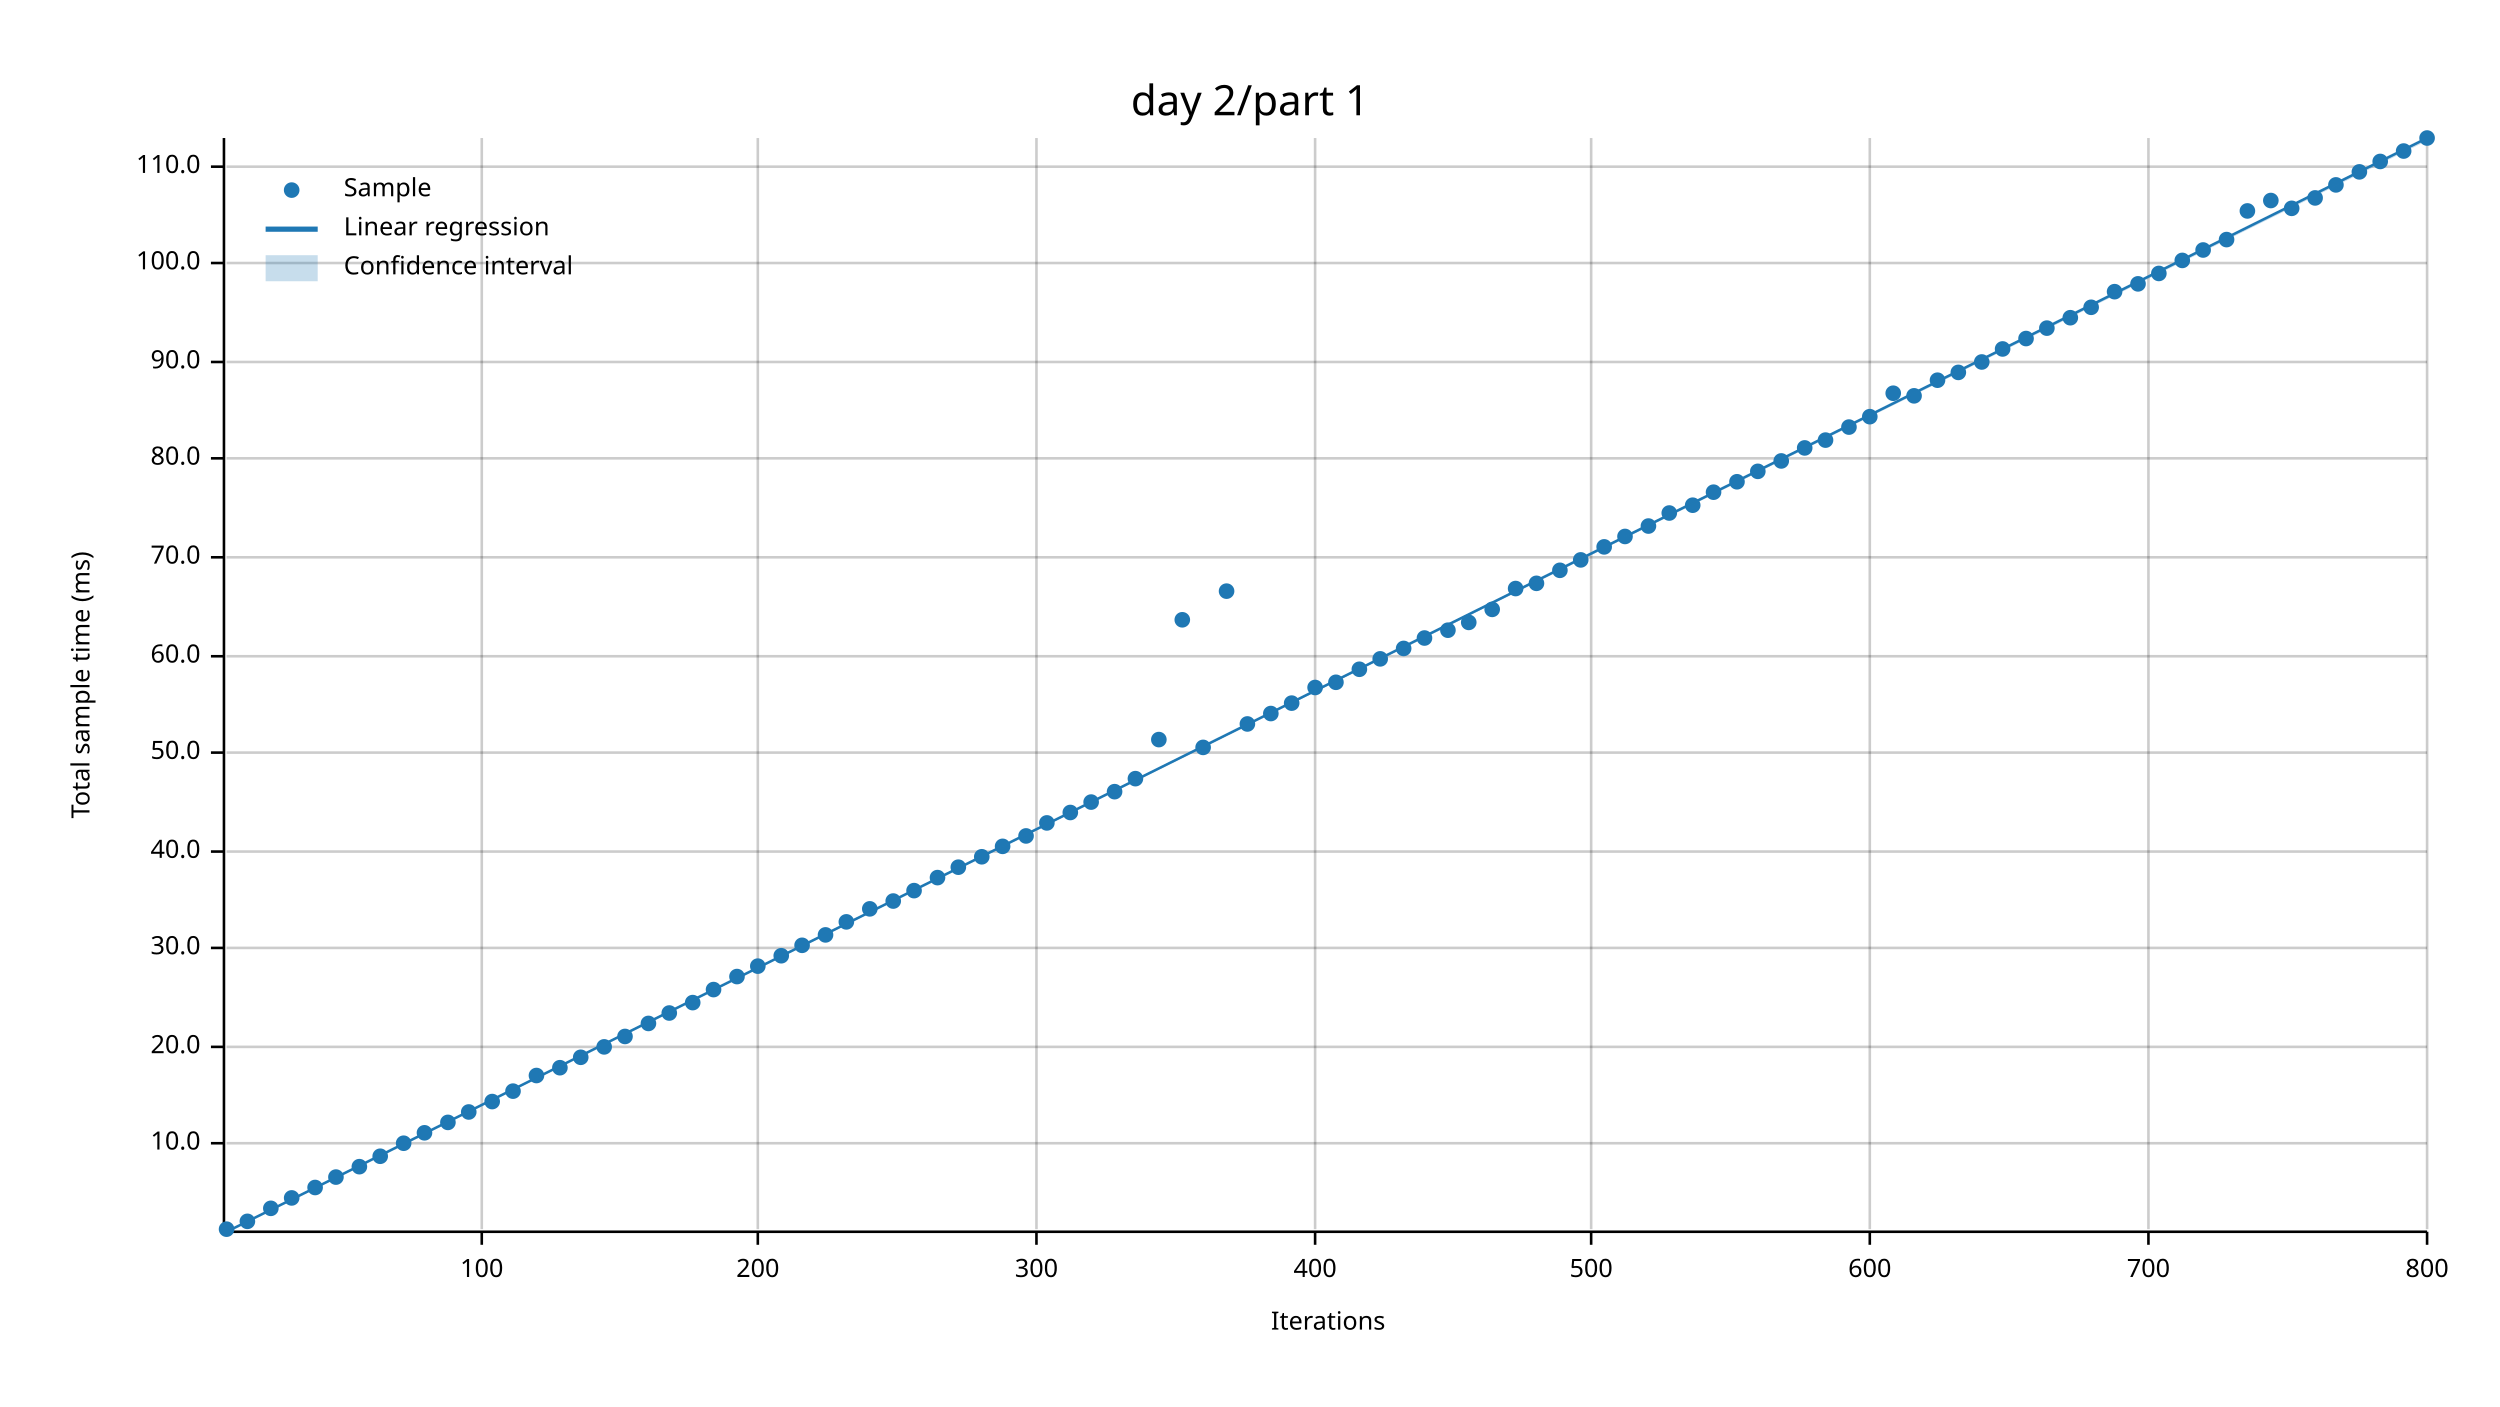
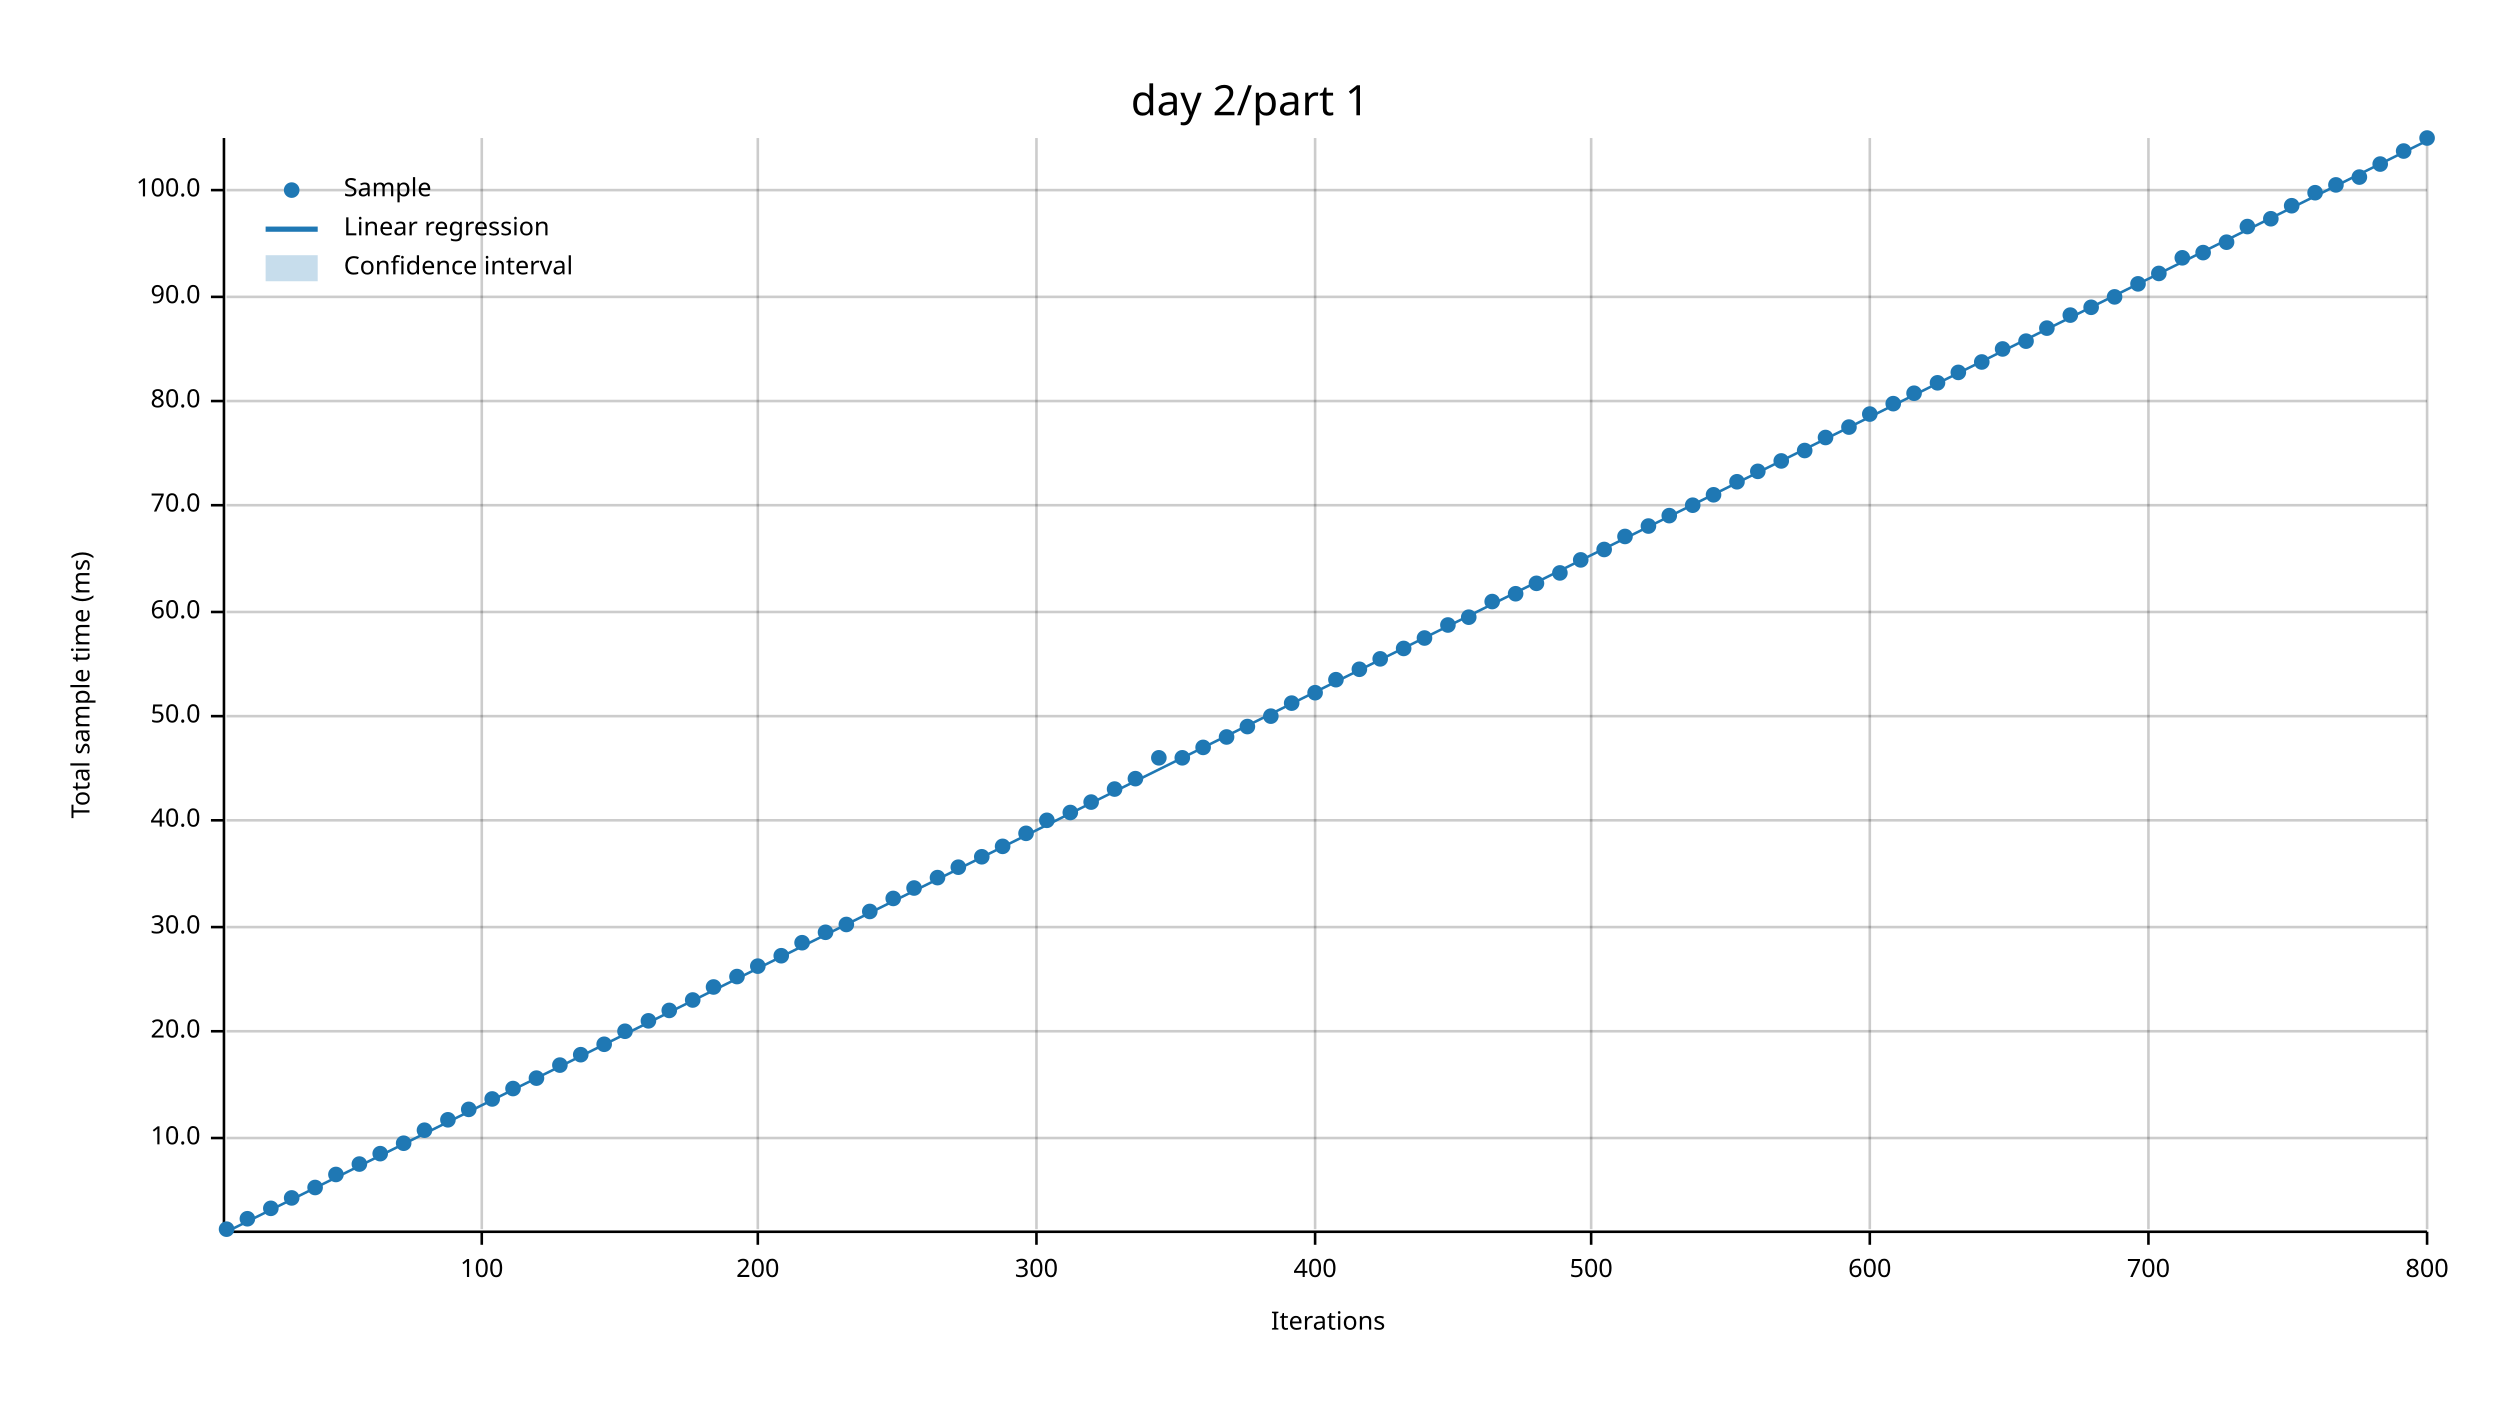
<svg xmlns="http://www.w3.org/2000/svg" width="960" height="540" viewBox="0 0 960 540">
  <text x="480" y="32" dy="0.76em" text-anchor="middle" font-family="sans-serif" font-size="16.129" opacity="1" fill="#000000">
day 2/part 1
</text>
  <text x="27" y="263" dy="0.76em" text-anchor="middle" font-family="sans-serif" font-size="9.677" opacity="1" fill="#000000" transform="rotate(270, 27, 263)">
Total sample time (ms)
</text>
  <text x="510" y="513" dy="-0.5ex" text-anchor="middle" font-family="sans-serif" font-size="9.677" opacity="1" fill="#000000">
Iterations
</text>
  <line opacity="0.2" stroke="#000000" stroke-width="1" x1="185" y1="472" x2="185" y2="53" />
  <line opacity="0.2" stroke="#000000" stroke-width="1" x1="291" y1="472" x2="291" y2="53" />
  <line opacity="0.2" stroke="#000000" stroke-width="1" x1="398" y1="472" x2="398" y2="53" />
  <line opacity="0.2" stroke="#000000" stroke-width="1" x1="505" y1="472" x2="505" y2="53" />
  <line opacity="0.2" stroke="#000000" stroke-width="1" x1="611" y1="472" x2="611" y2="53" />
  <line opacity="0.2" stroke="#000000" stroke-width="1" x1="718" y1="472" x2="718" y2="53" />
  <line opacity="0.2" stroke="#000000" stroke-width="1" x1="825" y1="472" x2="825" y2="53" />
  <line opacity="0.2" stroke="#000000" stroke-width="1" x1="932" y1="472" x2="932" y2="53" />
-   <line opacity="0.2" stroke="#000000" stroke-width="1" x1="87" y1="439" x2="932" y2="439" />
-   <line opacity="0.2" stroke="#000000" stroke-width="1" x1="87" y1="402" x2="932" y2="402" />
-   <line opacity="0.2" stroke="#000000" stroke-width="1" x1="87" y1="364" x2="932" y2="364" />
-   <line opacity="0.2" stroke="#000000" stroke-width="1" x1="87" y1="327" x2="932" y2="327" />
-   <line opacity="0.2" stroke="#000000" stroke-width="1" x1="87" y1="289" x2="932" y2="289" />
-   <line opacity="0.2" stroke="#000000" stroke-width="1" x1="87" y1="252" x2="932" y2="252" />
-   <line opacity="0.2" stroke="#000000" stroke-width="1" x1="87" y1="214" x2="932" y2="214" />
-   <line opacity="0.2" stroke="#000000" stroke-width="1" x1="87" y1="176" x2="932" y2="176" />
-   <line opacity="0.2" stroke="#000000" stroke-width="1" x1="87" y1="139" x2="932" y2="139" />
-   <line opacity="0.2" stroke="#000000" stroke-width="1" x1="87" y1="101" x2="932" y2="101" />
-   <line opacity="0.2" stroke="#000000" stroke-width="1" x1="87" y1="64" x2="932" y2="64" />
+   <line opacity="0.2" stroke="#000000" stroke-width="1" x1="87" y1="437" x2="932" y2="437" />
+   <line opacity="0.2" stroke="#000000" stroke-width="1" x1="87" y1="396" x2="932" y2="396" />
+   <line opacity="0.2" stroke="#000000" stroke-width="1" x1="87" y1="356" x2="932" y2="356" />
+   <line opacity="0.2" stroke="#000000" stroke-width="1" x1="87" y1="315" x2="932" y2="315" />
+   <line opacity="0.2" stroke="#000000" stroke-width="1" x1="87" y1="275" x2="932" y2="275" />
+   <line opacity="0.2" stroke="#000000" stroke-width="1" x1="87" y1="235" x2="932" y2="235" />
+   <line opacity="0.2" stroke="#000000" stroke-width="1" x1="87" y1="194" x2="932" y2="194" />
+   <line opacity="0.2" stroke="#000000" stroke-width="1" x1="87" y1="154" x2="932" y2="154" />
+   <line opacity="0.2" stroke="#000000" stroke-width="1" x1="87" y1="114" x2="932" y2="114" />
+   <line opacity="0.2" stroke="#000000" stroke-width="1" x1="87" y1="73" x2="932" y2="73" />
  <polyline fill="none" opacity="1" stroke="#000000" stroke-width="1" points="86,53 86,472 " />
-   <text x="77" y="439" dy="0.5ex" text-anchor="end" font-family="sans-serif" font-size="9.677" opacity="1" fill="#000000">
+   <text x="77" y="437" dy="0.5ex" text-anchor="end" font-family="sans-serif" font-size="9.677" opacity="1" fill="#000000">
10.0
</text>
-   <polyline fill="none" opacity="1" stroke="#000000" stroke-width="1" points="81,439 86,439 " />
-   <text x="77" y="402" dy="0.5ex" text-anchor="end" font-family="sans-serif" font-size="9.677" opacity="1" fill="#000000">
+   <polyline fill="none" opacity="1" stroke="#000000" stroke-width="1" points="81,437 86,437 " />
+   <text x="77" y="396" dy="0.5ex" text-anchor="end" font-family="sans-serif" font-size="9.677" opacity="1" fill="#000000">
20.0
</text>
-   <polyline fill="none" opacity="1" stroke="#000000" stroke-width="1" points="81,402 86,402 " />
-   <text x="77" y="364" dy="0.5ex" text-anchor="end" font-family="sans-serif" font-size="9.677" opacity="1" fill="#000000">
+   <polyline fill="none" opacity="1" stroke="#000000" stroke-width="1" points="81,396 86,396 " />
+   <text x="77" y="356" dy="0.5ex" text-anchor="end" font-family="sans-serif" font-size="9.677" opacity="1" fill="#000000">
30.0
</text>
-   <polyline fill="none" opacity="1" stroke="#000000" stroke-width="1" points="81,364 86,364 " />
-   <text x="77" y="327" dy="0.5ex" text-anchor="end" font-family="sans-serif" font-size="9.677" opacity="1" fill="#000000">
+   <polyline fill="none" opacity="1" stroke="#000000" stroke-width="1" points="81,356 86,356 " />
+   <text x="77" y="315" dy="0.5ex" text-anchor="end" font-family="sans-serif" font-size="9.677" opacity="1" fill="#000000">
40.0
</text>
-   <polyline fill="none" opacity="1" stroke="#000000" stroke-width="1" points="81,327 86,327 " />
-   <text x="77" y="289" dy="0.5ex" text-anchor="end" font-family="sans-serif" font-size="9.677" opacity="1" fill="#000000">
+   <polyline fill="none" opacity="1" stroke="#000000" stroke-width="1" points="81,315 86,315 " />
+   <text x="77" y="275" dy="0.5ex" text-anchor="end" font-family="sans-serif" font-size="9.677" opacity="1" fill="#000000">
50.0
</text>
-   <polyline fill="none" opacity="1" stroke="#000000" stroke-width="1" points="81,289 86,289 " />
-   <text x="77" y="252" dy="0.5ex" text-anchor="end" font-family="sans-serif" font-size="9.677" opacity="1" fill="#000000">
+   <polyline fill="none" opacity="1" stroke="#000000" stroke-width="1" points="81,275 86,275 " />
+   <text x="77" y="235" dy="0.5ex" text-anchor="end" font-family="sans-serif" font-size="9.677" opacity="1" fill="#000000">
60.0
</text>
-   <polyline fill="none" opacity="1" stroke="#000000" stroke-width="1" points="81,252 86,252 " />
-   <text x="77" y="214" dy="0.5ex" text-anchor="end" font-family="sans-serif" font-size="9.677" opacity="1" fill="#000000">
+   <polyline fill="none" opacity="1" stroke="#000000" stroke-width="1" points="81,235 86,235 " />
+   <text x="77" y="194" dy="0.5ex" text-anchor="end" font-family="sans-serif" font-size="9.677" opacity="1" fill="#000000">
70.0
</text>
-   <polyline fill="none" opacity="1" stroke="#000000" stroke-width="1" points="81,214 86,214 " />
-   <text x="77" y="176" dy="0.5ex" text-anchor="end" font-family="sans-serif" font-size="9.677" opacity="1" fill="#000000">
+   <polyline fill="none" opacity="1" stroke="#000000" stroke-width="1" points="81,194 86,194 " />
+   <text x="77" y="154" dy="0.5ex" text-anchor="end" font-family="sans-serif" font-size="9.677" opacity="1" fill="#000000">
80.0
</text>
-   <polyline fill="none" opacity="1" stroke="#000000" stroke-width="1" points="81,176 86,176 " />
-   <text x="77" y="139" dy="0.5ex" text-anchor="end" font-family="sans-serif" font-size="9.677" opacity="1" fill="#000000">
+   <polyline fill="none" opacity="1" stroke="#000000" stroke-width="1" points="81,154 86,154 " />
+   <text x="77" y="114" dy="0.5ex" text-anchor="end" font-family="sans-serif" font-size="9.677" opacity="1" fill="#000000">
90.0
</text>
-   <polyline fill="none" opacity="1" stroke="#000000" stroke-width="1" points="81,139 86,139 " />
-   <text x="77" y="101" dy="0.5ex" text-anchor="end" font-family="sans-serif" font-size="9.677" opacity="1" fill="#000000">
+   <polyline fill="none" opacity="1" stroke="#000000" stroke-width="1" points="81,114 86,114 " />
+   <text x="77" y="73" dy="0.5ex" text-anchor="end" font-family="sans-serif" font-size="9.677" opacity="1" fill="#000000">
100.0
</text>
-   <polyline fill="none" opacity="1" stroke="#000000" stroke-width="1" points="81,101 86,101 " />
-   <text x="77" y="64" dy="0.5ex" text-anchor="end" font-family="sans-serif" font-size="9.677" opacity="1" fill="#000000">
- 110.0
- </text>
-   <polyline fill="none" opacity="1" stroke="#000000" stroke-width="1" points="81,64 86,64 " />
+   <polyline fill="none" opacity="1" stroke="#000000" stroke-width="1" points="81,73 86,73 " />
  <polyline fill="none" opacity="1" stroke="#000000" stroke-width="1" points="87,473 932,473 " />
  <text x="185" y="483" dy="0.76em" text-anchor="middle" font-family="sans-serif" font-size="9.677" opacity="1" fill="#000000">
100
</text>
  <polyline fill="none" opacity="1" stroke="#000000" stroke-width="1" points="185,473 185,478 " />
  <text x="291" y="483" dy="0.76em" text-anchor="middle" font-family="sans-serif" font-size="9.677" opacity="1" fill="#000000">
200
</text>
  <polyline fill="none" opacity="1" stroke="#000000" stroke-width="1" points="291,473 291,478 " />
  <text x="398" y="483" dy="0.76em" text-anchor="middle" font-family="sans-serif" font-size="9.677" opacity="1" fill="#000000">
300
</text>
  <polyline fill="none" opacity="1" stroke="#000000" stroke-width="1" points="398,473 398,478 " />
  <text x="505" y="483" dy="0.76em" text-anchor="middle" font-family="sans-serif" font-size="9.677" opacity="1" fill="#000000">
400
</text>
  <polyline fill="none" opacity="1" stroke="#000000" stroke-width="1" points="505,473 505,478 " />
  <text x="611" y="483" dy="0.76em" text-anchor="middle" font-family="sans-serif" font-size="9.677" opacity="1" fill="#000000">
500
</text>
  <polyline fill="none" opacity="1" stroke="#000000" stroke-width="1" points="611,473 611,478 " />
  <text x="718" y="483" dy="0.76em" text-anchor="middle" font-family="sans-serif" font-size="9.677" opacity="1" fill="#000000">
600
</text>
  <polyline fill="none" opacity="1" stroke="#000000" stroke-width="1" points="718,473 718,478 " />
  <text x="825" y="483" dy="0.76em" text-anchor="middle" font-family="sans-serif" font-size="9.677" opacity="1" fill="#000000">
700
</text>
  <polyline fill="none" opacity="1" stroke="#000000" stroke-width="1" points="825,473 825,478 " />
  <text x="932" y="483" dy="0.76em" text-anchor="middle" font-family="sans-serif" font-size="9.677" opacity="1" fill="#000000">
800
</text>
  <polyline fill="none" opacity="1" stroke="#000000" stroke-width="1" points="932,473 932,478 " />
  <circle cx="87" cy="472" r="3" opacity="1" fill="#1F78B4" stroke="none" stroke-width="1" />
-   <circle cx="95" cy="469" r="3" opacity="1" fill="#1F78B4" stroke="none" stroke-width="1" />
+   <circle cx="95" cy="468" r="3" opacity="1" fill="#1F78B4" stroke="none" stroke-width="1" />
  <circle cx="104" cy="464" r="3" opacity="1" fill="#1F78B4" stroke="none" stroke-width="1" />
  <circle cx="112" cy="460" r="3" opacity="1" fill="#1F78B4" stroke="none" stroke-width="1" />
  <circle cx="121" cy="456" r="3" opacity="1" fill="#1F78B4" stroke="none" stroke-width="1" />
-   <circle cx="129" cy="452" r="3" opacity="1" fill="#1F78B4" stroke="none" stroke-width="1" />
-   <circle cx="138" cy="448" r="3" opacity="1" fill="#1F78B4" stroke="none" stroke-width="1" />
-   <circle cx="146" cy="444" r="3" opacity="1" fill="#1F78B4" stroke="none" stroke-width="1" />
+   <circle cx="129" cy="451" r="3" opacity="1" fill="#1F78B4" stroke="none" stroke-width="1" />
+   <circle cx="138" cy="447" r="3" opacity="1" fill="#1F78B4" stroke="none" stroke-width="1" />
+   <circle cx="146" cy="443" r="3" opacity="1" fill="#1F78B4" stroke="none" stroke-width="1" />
  <circle cx="155" cy="439" r="3" opacity="1" fill="#1F78B4" stroke="none" stroke-width="1" />
-   <circle cx="163" cy="435" r="3" opacity="1" fill="#1F78B4" stroke="none" stroke-width="1" />
-   <circle cx="172" cy="431" r="3" opacity="1" fill="#1F78B4" stroke="none" stroke-width="1" />
-   <circle cx="180" cy="427" r="3" opacity="1" fill="#1F78B4" stroke="none" stroke-width="1" />
-   <circle cx="189" cy="423" r="3" opacity="1" fill="#1F78B4" stroke="none" stroke-width="1" />
-   <circle cx="197" cy="419" r="3" opacity="1" fill="#1F78B4" stroke="none" stroke-width="1" />
-   <circle cx="206" cy="413" r="3" opacity="1" fill="#1F78B4" stroke="none" stroke-width="1" />
-   <circle cx="215" cy="410" r="3" opacity="1" fill="#1F78B4" stroke="none" stroke-width="1" />
-   <circle cx="223" cy="406" r="3" opacity="1" fill="#1F78B4" stroke="none" stroke-width="1" />
-   <circle cx="232" cy="402" r="3" opacity="1" fill="#1F78B4" stroke="none" stroke-width="1" />
-   <circle cx="240" cy="398" r="3" opacity="1" fill="#1F78B4" stroke="none" stroke-width="1" />
-   <circle cx="249" cy="393" r="3" opacity="1" fill="#1F78B4" stroke="none" stroke-width="1" />
-   <circle cx="257" cy="389" r="3" opacity="1" fill="#1F78B4" stroke="none" stroke-width="1" />
-   <circle cx="266" cy="385" r="3" opacity="1" fill="#1F78B4" stroke="none" stroke-width="1" />
-   <circle cx="274" cy="380" r="3" opacity="1" fill="#1F78B4" stroke="none" stroke-width="1" />
+   <circle cx="163" cy="434" r="3" opacity="1" fill="#1F78B4" stroke="none" stroke-width="1" />
+   <circle cx="172" cy="430" r="3" opacity="1" fill="#1F78B4" stroke="none" stroke-width="1" />
+   <circle cx="180" cy="426" r="3" opacity="1" fill="#1F78B4" stroke="none" stroke-width="1" />
+   <circle cx="189" cy="422" r="3" opacity="1" fill="#1F78B4" stroke="none" stroke-width="1" />
+   <circle cx="197" cy="418" r="3" opacity="1" fill="#1F78B4" stroke="none" stroke-width="1" />
+   <circle cx="206" cy="414" r="3" opacity="1" fill="#1F78B4" stroke="none" stroke-width="1" />
+   <circle cx="215" cy="409" r="3" opacity="1" fill="#1F78B4" stroke="none" stroke-width="1" />
+   <circle cx="223" cy="405" r="3" opacity="1" fill="#1F78B4" stroke="none" stroke-width="1" />
+   <circle cx="232" cy="401" r="3" opacity="1" fill="#1F78B4" stroke="none" stroke-width="1" />
+   <circle cx="240" cy="396" r="3" opacity="1" fill="#1F78B4" stroke="none" stroke-width="1" />
+   <circle cx="249" cy="392" r="3" opacity="1" fill="#1F78B4" stroke="none" stroke-width="1" />
+   <circle cx="257" cy="388" r="3" opacity="1" fill="#1F78B4" stroke="none" stroke-width="1" />
+   <circle cx="266" cy="384" r="3" opacity="1" fill="#1F78B4" stroke="none" stroke-width="1" />
+   <circle cx="274" cy="379" r="3" opacity="1" fill="#1F78B4" stroke="none" stroke-width="1" />
  <circle cx="283" cy="375" r="3" opacity="1" fill="#1F78B4" stroke="none" stroke-width="1" />
  <circle cx="291" cy="371" r="3" opacity="1" fill="#1F78B4" stroke="none" stroke-width="1" />
  <circle cx="300" cy="367" r="3" opacity="1" fill="#1F78B4" stroke="none" stroke-width="1" />
-   <circle cx="308" cy="363" r="3" opacity="1" fill="#1F78B4" stroke="none" stroke-width="1" />
-   <circle cx="317" cy="359" r="3" opacity="1" fill="#1F78B4" stroke="none" stroke-width="1" />
-   <circle cx="325" cy="354" r="3" opacity="1" fill="#1F78B4" stroke="none" stroke-width="1" />
-   <circle cx="334" cy="349" r="3" opacity="1" fill="#1F78B4" stroke="none" stroke-width="1" />
-   <circle cx="343" cy="346" r="3" opacity="1" fill="#1F78B4" stroke="none" stroke-width="1" />
-   <circle cx="351" cy="342" r="3" opacity="1" fill="#1F78B4" stroke="none" stroke-width="1" />
+   <circle cx="308" cy="362" r="3" opacity="1" fill="#1F78B4" stroke="none" stroke-width="1" />
+   <circle cx="317" cy="358" r="3" opacity="1" fill="#1F78B4" stroke="none" stroke-width="1" />
+   <circle cx="325" cy="355" r="3" opacity="1" fill="#1F78B4" stroke="none" stroke-width="1" />
+   <circle cx="334" cy="350" r="3" opacity="1" fill="#1F78B4" stroke="none" stroke-width="1" />
+   <circle cx="343" cy="345" r="3" opacity="1" fill="#1F78B4" stroke="none" stroke-width="1" />
+   <circle cx="351" cy="341" r="3" opacity="1" fill="#1F78B4" stroke="none" stroke-width="1" />
  <circle cx="360" cy="337" r="3" opacity="1" fill="#1F78B4" stroke="none" stroke-width="1" />
  <circle cx="368" cy="333" r="3" opacity="1" fill="#1F78B4" stroke="none" stroke-width="1" />
  <circle cx="377" cy="329" r="3" opacity="1" fill="#1F78B4" stroke="none" stroke-width="1" />
  <circle cx="385" cy="325" r="3" opacity="1" fill="#1F78B4" stroke="none" stroke-width="1" />
-   <circle cx="394" cy="321" r="3" opacity="1" fill="#1F78B4" stroke="none" stroke-width="1" />
-   <circle cx="402" cy="316" r="3" opacity="1" fill="#1F78B4" stroke="none" stroke-width="1" />
+   <circle cx="394" cy="320" r="3" opacity="1" fill="#1F78B4" stroke="none" stroke-width="1" />
+   <circle cx="402" cy="315" r="3" opacity="1" fill="#1F78B4" stroke="none" stroke-width="1" />
  <circle cx="411" cy="312" r="3" opacity="1" fill="#1F78B4" stroke="none" stroke-width="1" />
  <circle cx="419" cy="308" r="3" opacity="1" fill="#1F78B4" stroke="none" stroke-width="1" />
-   <circle cx="428" cy="304" r="3" opacity="1" fill="#1F78B4" stroke="none" stroke-width="1" />
+   <circle cx="428" cy="303" r="3" opacity="1" fill="#1F78B4" stroke="none" stroke-width="1" />
  <circle cx="436" cy="299" r="3" opacity="1" fill="#1F78B4" stroke="none" stroke-width="1" />
-   <circle cx="445" cy="284" r="3" opacity="1" fill="#1F78B4" stroke="none" stroke-width="1" />
-   <circle cx="454" cy="238" r="3" opacity="1" fill="#1F78B4" stroke="none" stroke-width="1" />
+   <circle cx="445" cy="291" r="3" opacity="1" fill="#1F78B4" stroke="none" stroke-width="1" />
+   <circle cx="454" cy="291" r="3" opacity="1" fill="#1F78B4" stroke="none" stroke-width="1" />
  <circle cx="462" cy="287" r="3" opacity="1" fill="#1F78B4" stroke="none" stroke-width="1" />
-   <circle cx="471" cy="227" r="3" opacity="1" fill="#1F78B4" stroke="none" stroke-width="1" />
-   <circle cx="479" cy="278" r="3" opacity="1" fill="#1F78B4" stroke="none" stroke-width="1" />
-   <circle cx="488" cy="274" r="3" opacity="1" fill="#1F78B4" stroke="none" stroke-width="1" />
+   <circle cx="471" cy="283" r="3" opacity="1" fill="#1F78B4" stroke="none" stroke-width="1" />
+   <circle cx="479" cy="279" r="3" opacity="1" fill="#1F78B4" stroke="none" stroke-width="1" />
+   <circle cx="488" cy="275" r="3" opacity="1" fill="#1F78B4" stroke="none" stroke-width="1" />
  <circle cx="496" cy="270" r="3" opacity="1" fill="#1F78B4" stroke="none" stroke-width="1" />
-   <circle cx="505" cy="264" r="3" opacity="1" fill="#1F78B4" stroke="none" stroke-width="1" />
-   <circle cx="513" cy="262" r="3" opacity="1" fill="#1F78B4" stroke="none" stroke-width="1" />
+   <circle cx="505" cy="266" r="3" opacity="1" fill="#1F78B4" stroke="none" stroke-width="1" />
+   <circle cx="513" cy="261" r="3" opacity="1" fill="#1F78B4" stroke="none" stroke-width="1" />
  <circle cx="522" cy="257" r="3" opacity="1" fill="#1F78B4" stroke="none" stroke-width="1" />
  <circle cx="530" cy="253" r="3" opacity="1" fill="#1F78B4" stroke="none" stroke-width="1" />
  <circle cx="539" cy="249" r="3" opacity="1" fill="#1F78B4" stroke="none" stroke-width="1" />
  <circle cx="547" cy="245" r="3" opacity="1" fill="#1F78B4" stroke="none" stroke-width="1" />
-   <circle cx="556" cy="242" r="3" opacity="1" fill="#1F78B4" stroke="none" stroke-width="1" />
-   <circle cx="564" cy="239" r="3" opacity="1" fill="#1F78B4" stroke="none" stroke-width="1" />
-   <circle cx="573" cy="234" r="3" opacity="1" fill="#1F78B4" stroke="none" stroke-width="1" />
-   <circle cx="582" cy="226" r="3" opacity="1" fill="#1F78B4" stroke="none" stroke-width="1" />
+   <circle cx="556" cy="240" r="3" opacity="1" fill="#1F78B4" stroke="none" stroke-width="1" />
+   <circle cx="564" cy="237" r="3" opacity="1" fill="#1F78B4" stroke="none" stroke-width="1" />
+   <circle cx="573" cy="231" r="3" opacity="1" fill="#1F78B4" stroke="none" stroke-width="1" />
+   <circle cx="582" cy="228" r="3" opacity="1" fill="#1F78B4" stroke="none" stroke-width="1" />
  <circle cx="590" cy="224" r="3" opacity="1" fill="#1F78B4" stroke="none" stroke-width="1" />
-   <circle cx="599" cy="219" r="3" opacity="1" fill="#1F78B4" stroke="none" stroke-width="1" />
+   <circle cx="599" cy="220" r="3" opacity="1" fill="#1F78B4" stroke="none" stroke-width="1" />
  <circle cx="607" cy="215" r="3" opacity="1" fill="#1F78B4" stroke="none" stroke-width="1" />
-   <circle cx="616" cy="210" r="3" opacity="1" fill="#1F78B4" stroke="none" stroke-width="1" />
+   <circle cx="616" cy="211" r="3" opacity="1" fill="#1F78B4" stroke="none" stroke-width="1" />
  <circle cx="624" cy="206" r="3" opacity="1" fill="#1F78B4" stroke="none" stroke-width="1" />
  <circle cx="633" cy="202" r="3" opacity="1" fill="#1F78B4" stroke="none" stroke-width="1" />
-   <circle cx="641" cy="197" r="3" opacity="1" fill="#1F78B4" stroke="none" stroke-width="1" />
+   <circle cx="641" cy="198" r="3" opacity="1" fill="#1F78B4" stroke="none" stroke-width="1" />
  <circle cx="650" cy="194" r="3" opacity="1" fill="#1F78B4" stroke="none" stroke-width="1" />
-   <circle cx="658" cy="189" r="3" opacity="1" fill="#1F78B4" stroke="none" stroke-width="1" />
+   <circle cx="658" cy="190" r="3" opacity="1" fill="#1F78B4" stroke="none" stroke-width="1" />
  <circle cx="667" cy="185" r="3" opacity="1" fill="#1F78B4" stroke="none" stroke-width="1" />
  <circle cx="675" cy="181" r="3" opacity="1" fill="#1F78B4" stroke="none" stroke-width="1" />
  <circle cx="684" cy="177" r="3" opacity="1" fill="#1F78B4" stroke="none" stroke-width="1" />
-   <circle cx="693" cy="172" r="3" opacity="1" fill="#1F78B4" stroke="none" stroke-width="1" />
-   <circle cx="701" cy="169" r="3" opacity="1" fill="#1F78B4" stroke="none" stroke-width="1" />
+   <circle cx="693" cy="173" r="3" opacity="1" fill="#1F78B4" stroke="none" stroke-width="1" />
+   <circle cx="701" cy="168" r="3" opacity="1" fill="#1F78B4" stroke="none" stroke-width="1" />
  <circle cx="710" cy="164" r="3" opacity="1" fill="#1F78B4" stroke="none" stroke-width="1" />
-   <circle cx="718" cy="160" r="3" opacity="1" fill="#1F78B4" stroke="none" stroke-width="1" />
-   <circle cx="727" cy="151" r="3" opacity="1" fill="#1F78B4" stroke="none" stroke-width="1" />
-   <circle cx="735" cy="152" r="3" opacity="1" fill="#1F78B4" stroke="none" stroke-width="1" />
-   <circle cx="744" cy="146" r="3" opacity="1" fill="#1F78B4" stroke="none" stroke-width="1" />
+   <circle cx="718" cy="159" r="3" opacity="1" fill="#1F78B4" stroke="none" stroke-width="1" />
+   <circle cx="727" cy="155" r="3" opacity="1" fill="#1F78B4" stroke="none" stroke-width="1" />
+   <circle cx="735" cy="151" r="3" opacity="1" fill="#1F78B4" stroke="none" stroke-width="1" />
+   <circle cx="744" cy="147" r="3" opacity="1" fill="#1F78B4" stroke="none" stroke-width="1" />
  <circle cx="752" cy="143" r="3" opacity="1" fill="#1F78B4" stroke="none" stroke-width="1" />
  <circle cx="761" cy="139" r="3" opacity="1" fill="#1F78B4" stroke="none" stroke-width="1" />
  <circle cx="769" cy="134" r="3" opacity="1" fill="#1F78B4" stroke="none" stroke-width="1" />
-   <circle cx="778" cy="130" r="3" opacity="1" fill="#1F78B4" stroke="none" stroke-width="1" />
+   <circle cx="778" cy="131" r="3" opacity="1" fill="#1F78B4" stroke="none" stroke-width="1" />
  <circle cx="786" cy="126" r="3" opacity="1" fill="#1F78B4" stroke="none" stroke-width="1" />
-   <circle cx="795" cy="122" r="3" opacity="1" fill="#1F78B4" stroke="none" stroke-width="1" />
+   <circle cx="795" cy="121" r="3" opacity="1" fill="#1F78B4" stroke="none" stroke-width="1" />
  <circle cx="803" cy="118" r="3" opacity="1" fill="#1F78B4" stroke="none" stroke-width="1" />
-   <circle cx="812" cy="112" r="3" opacity="1" fill="#1F78B4" stroke="none" stroke-width="1" />
+   <circle cx="812" cy="114" r="3" opacity="1" fill="#1F78B4" stroke="none" stroke-width="1" />
  <circle cx="821" cy="109" r="3" opacity="1" fill="#1F78B4" stroke="none" stroke-width="1" />
  <circle cx="829" cy="105" r="3" opacity="1" fill="#1F78B4" stroke="none" stroke-width="1" />
-   <circle cx="838" cy="100" r="3" opacity="1" fill="#1F78B4" stroke="none" stroke-width="1" />
-   <circle cx="846" cy="96" r="3" opacity="1" fill="#1F78B4" stroke="none" stroke-width="1" />
-   <circle cx="855" cy="92" r="3" opacity="1" fill="#1F78B4" stroke="none" stroke-width="1" />
-   <circle cx="863" cy="81" r="3" opacity="1" fill="#1F78B4" stroke="none" stroke-width="1" />
-   <circle cx="872" cy="77" r="3" opacity="1" fill="#1F78B4" stroke="none" stroke-width="1" />
-   <circle cx="880" cy="80" r="3" opacity="1" fill="#1F78B4" stroke="none" stroke-width="1" />
-   <circle cx="889" cy="76" r="3" opacity="1" fill="#1F78B4" stroke="none" stroke-width="1" />
+   <circle cx="838" cy="99" r="3" opacity="1" fill="#1F78B4" stroke="none" stroke-width="1" />
+   <circle cx="846" cy="97" r="3" opacity="1" fill="#1F78B4" stroke="none" stroke-width="1" />
+   <circle cx="855" cy="93" r="3" opacity="1" fill="#1F78B4" stroke="none" stroke-width="1" />
+   <circle cx="863" cy="87" r="3" opacity="1" fill="#1F78B4" stroke="none" stroke-width="1" />
+   <circle cx="872" cy="84" r="3" opacity="1" fill="#1F78B4" stroke="none" stroke-width="1" />
+   <circle cx="880" cy="79" r="3" opacity="1" fill="#1F78B4" stroke="none" stroke-width="1" />
+   <circle cx="889" cy="74" r="3" opacity="1" fill="#1F78B4" stroke="none" stroke-width="1" />
  <circle cx="897" cy="71" r="3" opacity="1" fill="#1F78B4" stroke="none" stroke-width="1" />
-   <circle cx="906" cy="66" r="3" opacity="1" fill="#1F78B4" stroke="none" stroke-width="1" />
-   <circle cx="914" cy="62" r="3" opacity="1" fill="#1F78B4" stroke="none" stroke-width="1" />
+   <circle cx="906" cy="68" r="3" opacity="1" fill="#1F78B4" stroke="none" stroke-width="1" />
+   <circle cx="914" cy="63" r="3" opacity="1" fill="#1F78B4" stroke="none" stroke-width="1" />
  <circle cx="923" cy="58" r="3" opacity="1" fill="#1F78B4" stroke="none" stroke-width="1" />
  <circle cx="932" cy="53" r="3" opacity="1" fill="#1F78B4" stroke="none" stroke-width="1" />
-   <polyline fill="none" opacity="1" stroke="#1F78B4" stroke-width="1" points="87,473 932,53 " />
-   <polygon opacity="0.25" fill="#1F78B4" points="87,473 932,54 932,53 " />
+   <polyline fill="none" opacity="1" stroke="#1F78B4" stroke-width="1" points="87,473 932,54 " />
+   <polygon opacity="0.25" fill="#1F78B4" points="87,473 932,54 932,54 " />
  <text x="132" y="68" dy="0.76em" text-anchor="start" font-family="sans-serif" font-size="9.677" opacity="1" fill="#000000">
Sample
</text>
  <text x="132" y="83" dy="0.76em" text-anchor="start" font-family="sans-serif" font-size="9.677" opacity="1" fill="#000000">
Linear regression
</text>
  <text x="132" y="98" dy="0.76em" text-anchor="start" font-family="sans-serif" font-size="9.677" opacity="1" fill="#000000">
Confidence interval
</text>
  <circle cx="112" cy="73" r="3" opacity="1" fill="#1F78B4" stroke="none" stroke-width="1" />
  <polyline fill="none" opacity="1" stroke="#1F78B4" stroke-width="2" points="102,88 122,88 " />
  <rect x="102" y="98" width="20" height="10" opacity="0.25" fill="#1F78B4" stroke="none" />
</svg>
